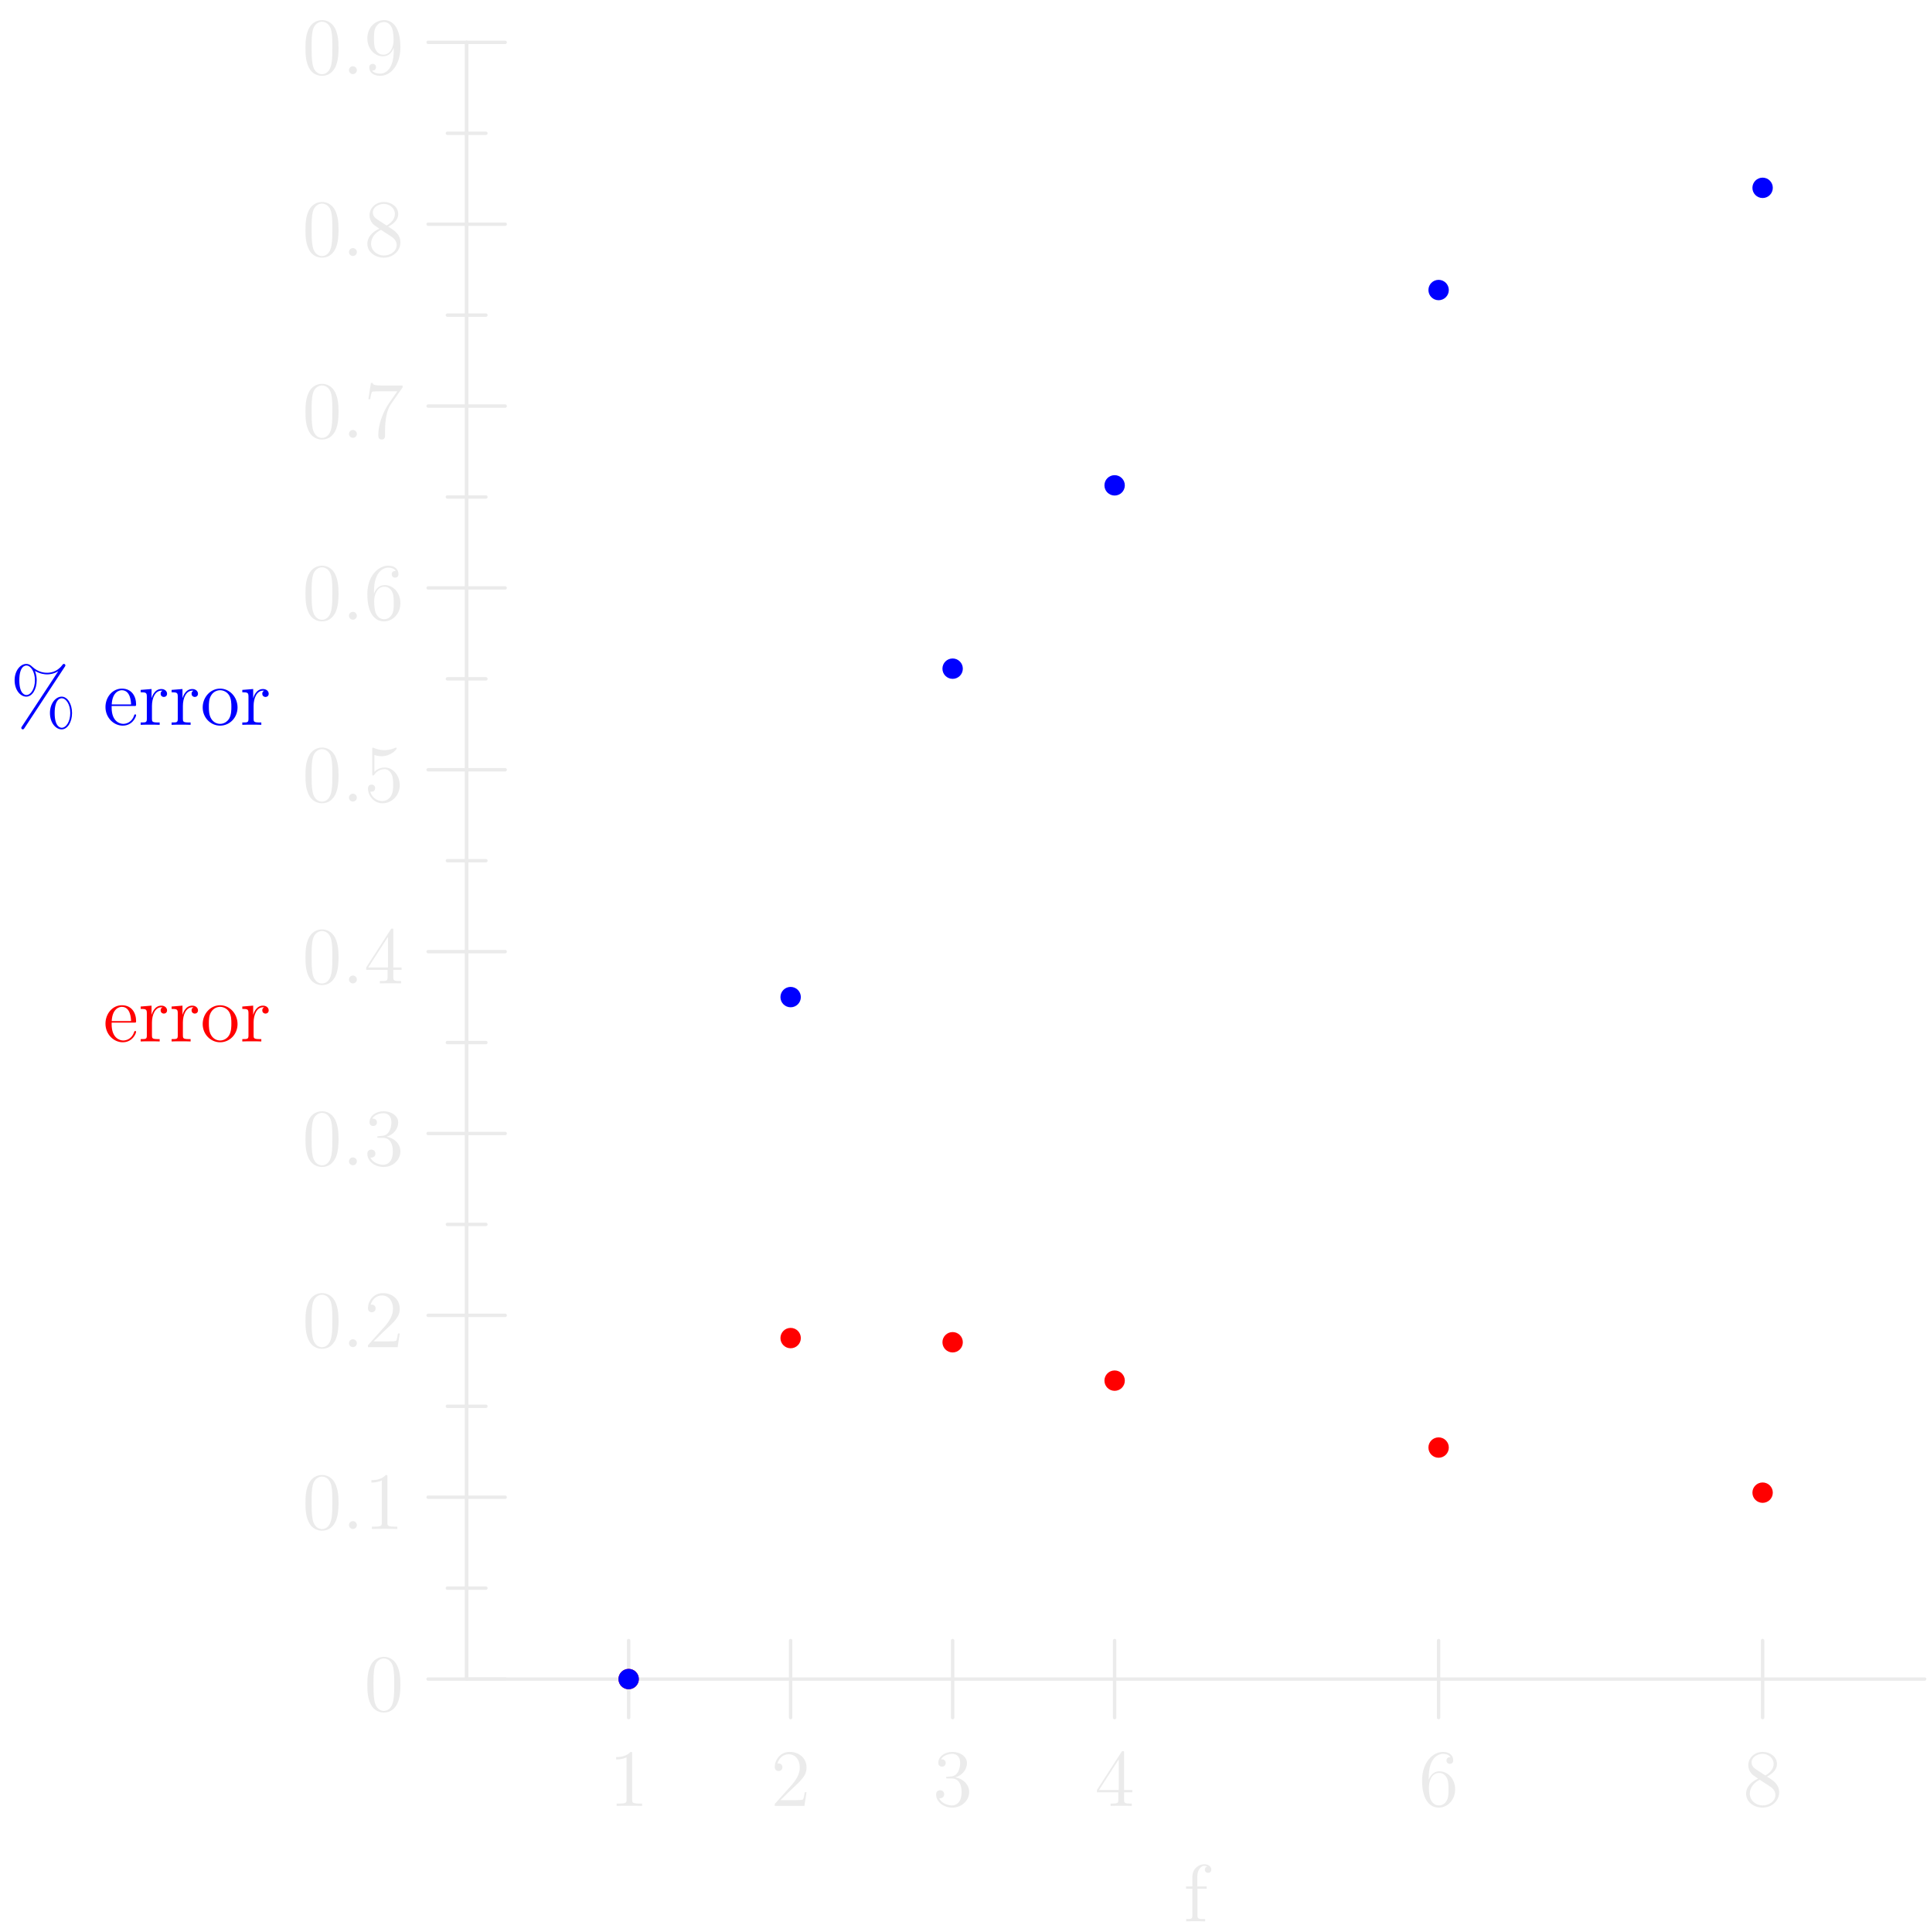
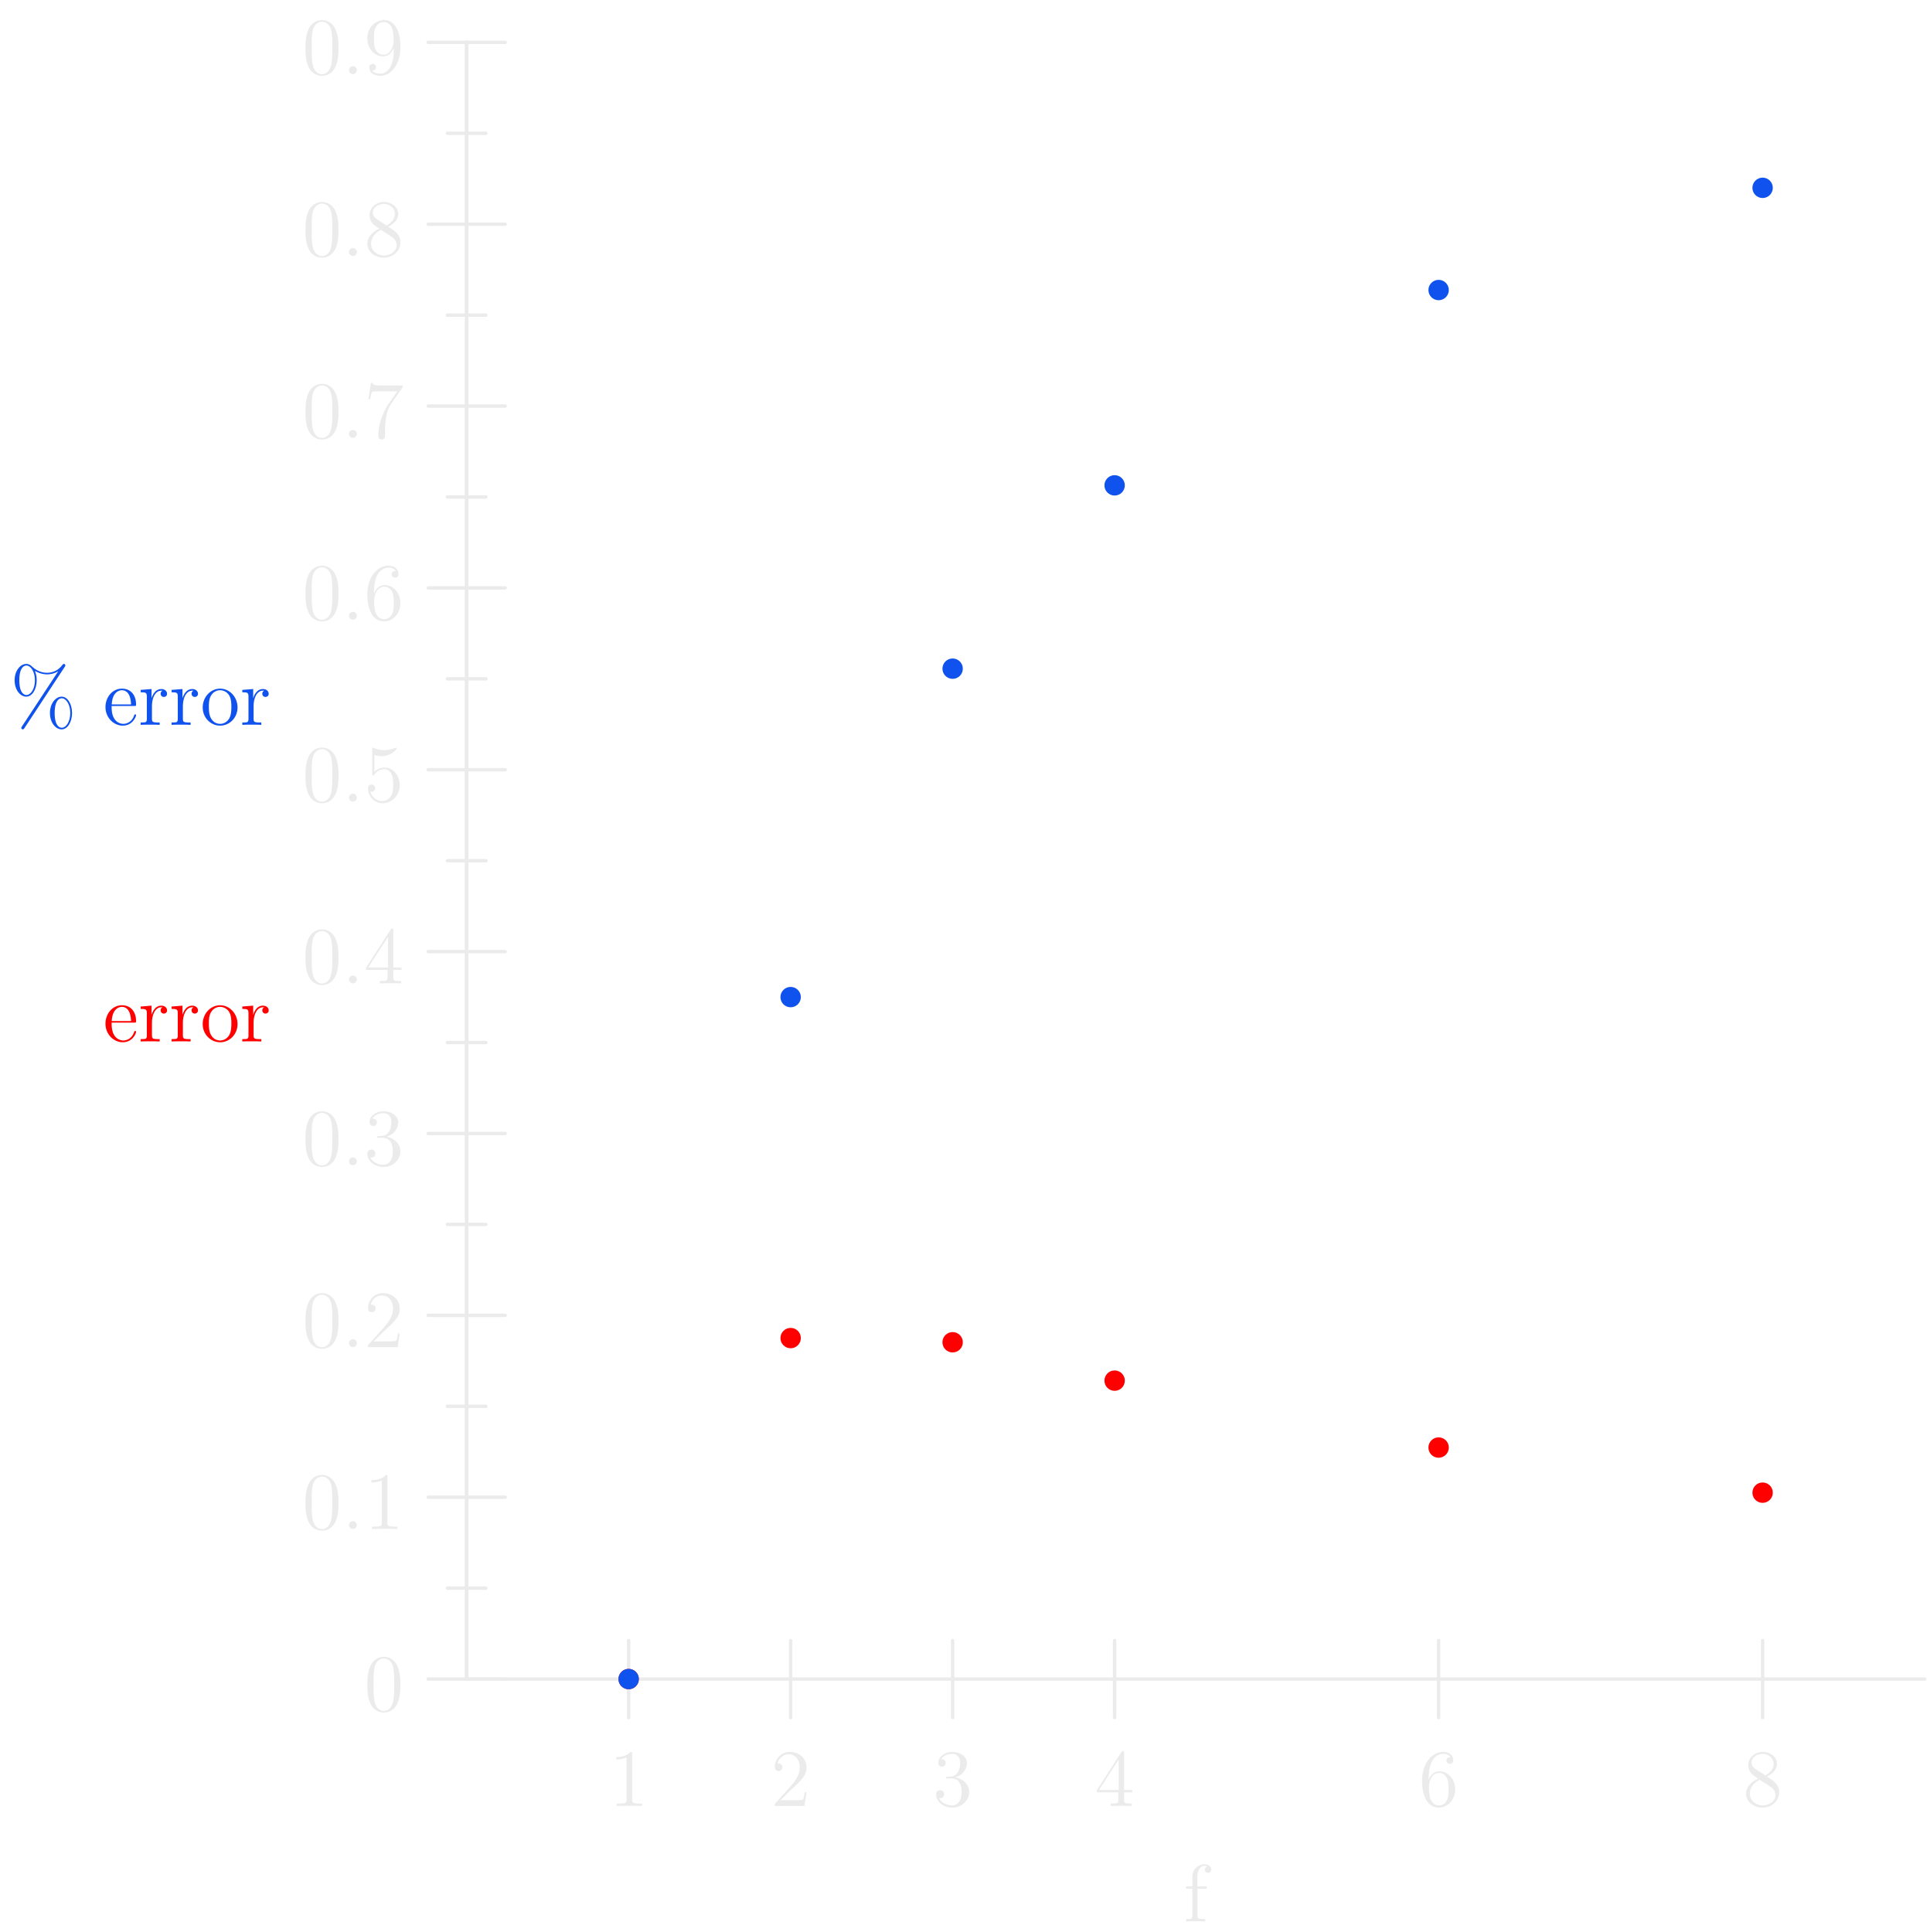
<svg xmlns="http://www.w3.org/2000/svg" xmlns:xlink="http://www.w3.org/1999/xlink" id="svg281" viewBox="125.079 300.993 283.465 284.363" height="284.363pt" width="283.465pt" version="1.1">
  <defs id="defs18">
    <path d="M9.098-1.733C9.098-3.108 8.416-4.148 7.568-4.148C6.695-4.148 5.846-3.156 5.846-1.745C5.846-.287 6.707 .669 7.568 .669S9.098-.406 9.098-1.733ZM7.58 .43C7.412 .43 6.539 .347 6.539-1.733C6.539-3.838 7.4-3.909 7.58-3.909C8.237-3.909 8.835-2.977 8.835-1.745C8.835-.478 8.225 .43 7.58 .43ZM8.022-8.536C8.094-8.644 8.118-8.679 8.118-8.739C8.118-8.895 7.998-8.966 7.902-8.966C7.783-8.966 7.747-8.907 7.651-8.787C6.886-7.759 5.87-7.663 5.416-7.663C5.189-7.663 4.16-7.663 3.192-8.596C2.941-8.847 2.678-8.966 2.367-8.966C1.494-8.966 .646-7.974 .646-6.563C.646-5.105 1.506-4.148 2.367-4.148S3.897-5.224 3.897-6.551C3.897-6.898 3.873-7.34 3.634-7.938C4.411-7.484 5.081-7.424 5.428-7.424C5.75-7.424 6.408-7.484 7.042-7.878L7.054-7.867L1.722 .239C1.65 .347 1.626 .383 1.626 .442C1.626 .574 1.733 .669 1.853 .669C1.961 .669 2.02 .586 2.08 .502L8.022-8.536ZM2.379-4.388C2.212-4.388 1.339-4.471 1.339-6.551C1.339-8.656 2.2-8.727 2.379-8.727C3.037-8.727 3.634-7.795 3.634-6.563C3.634-5.296 3.025-4.388 2.379-4.388Z" id="g1-37" />
    <path d="M5.356-3.826C5.356-4.818 5.296-5.786 4.866-6.695C4.376-7.687 3.515-7.95 2.929-7.95C2.236-7.95 1.387-7.603 .944-6.611C.61-5.858 .49-5.117 .49-3.826C.49-2.666 .574-1.793 1.004-.944C1.47-.036 2.295 .251 2.917 .251C3.957 .251 4.555-.371 4.902-1.064C5.332-1.961 5.356-3.132 5.356-3.826ZM2.917 .012C2.534 .012 1.757-.203 1.53-1.506C1.399-2.224 1.399-3.132 1.399-3.969C1.399-4.949 1.399-5.834 1.59-6.539C1.793-7.34 2.403-7.711 2.917-7.711C3.371-7.711 4.065-7.436 4.292-6.408C4.447-5.727 4.447-4.782 4.447-3.969C4.447-3.168 4.447-2.26 4.316-1.53C4.089-.215 3.335 .012 2.917 .012Z" id="g1-48" />
    <path d="M3.443-7.663C3.443-7.938 3.443-7.95 3.204-7.95C2.917-7.627 2.319-7.185 1.088-7.185V-6.838C1.363-6.838 1.961-6.838 2.618-7.149V-.921C2.618-.49 2.582-.347 1.53-.347H1.16V0C1.482-.024 2.642-.024 3.037-.024S4.579-.024 4.902 0V-.347H4.531C3.479-.347 3.443-.49 3.443-.921V-7.663Z" id="g1-49" />
    <path d="M5.26-2.008H4.997C4.961-1.805 4.866-1.148 4.746-.956C4.663-.849 3.981-.849 3.622-.849H1.411C1.733-1.124 2.463-1.889 2.774-2.176C4.591-3.85 5.26-4.471 5.26-5.655C5.26-7.03 4.172-7.95 2.786-7.95S.586-6.767 .586-5.738C.586-5.129 1.112-5.129 1.148-5.129C1.399-5.129 1.71-5.308 1.71-5.691C1.71-6.025 1.482-6.253 1.148-6.253C1.04-6.253 1.016-6.253 .98-6.241C1.207-7.054 1.853-7.603 2.63-7.603C3.646-7.603 4.268-6.755 4.268-5.655C4.268-4.639 3.682-3.754 3.001-2.989L.586-.287V0H4.949L5.26-2.008Z" id="g1-50" />
    <path d="M2.2-4.292C1.997-4.28 1.949-4.268 1.949-4.16C1.949-4.041 2.008-4.041 2.224-4.041H2.774C3.79-4.041 4.244-3.204 4.244-2.056C4.244-.49 3.431-.072 2.845-.072C2.271-.072 1.291-.347 .944-1.136C1.327-1.076 1.674-1.291 1.674-1.722C1.674-2.068 1.423-2.307 1.088-2.307C.801-2.307 .49-2.14 .49-1.686C.49-.622 1.554 .251 2.881 .251C4.304 .251 5.356-.837 5.356-2.044C5.356-3.144 4.471-4.005 3.324-4.208C4.364-4.507 5.033-5.38 5.033-6.312C5.033-7.257 4.053-7.95 2.893-7.95C1.698-7.95 .813-7.221 .813-6.348C.813-5.87 1.184-5.774 1.363-5.774C1.614-5.774 1.901-5.954 1.901-6.312C1.901-6.695 1.614-6.862 1.351-6.862C1.279-6.862 1.255-6.862 1.219-6.85C1.674-7.663 2.798-7.663 2.857-7.663C3.252-7.663 4.029-7.484 4.029-6.312C4.029-6.085 3.993-5.416 3.646-4.902C3.288-4.376 2.881-4.34 2.558-4.328L2.2-4.292Z" id="g1-51" />
    <path d="M4.316-7.783C4.316-8.01 4.316-8.07 4.148-8.07C4.053-8.07 4.017-8.07 3.921-7.926L.323-2.343V-1.997H3.467V-.909C3.467-.466 3.443-.347 2.57-.347H2.331V0C2.606-.024 3.551-.024 3.885-.024S5.177-.024 5.452 0V-.347H5.212C4.352-.347 4.316-.466 4.316-.909V-1.997H5.523V-2.343H4.316V-7.783ZM3.527-6.85V-2.343H.622L3.527-6.85Z" id="g1-52" />
    <path d="M1.53-6.85C2.044-6.683 2.463-6.671 2.594-6.671C3.945-6.671 4.806-7.663 4.806-7.831C4.806-7.878 4.782-7.938 4.71-7.938C4.686-7.938 4.663-7.938 4.555-7.89C3.885-7.603 3.312-7.568 3.001-7.568C2.212-7.568 1.65-7.807 1.423-7.902C1.339-7.938 1.315-7.938 1.303-7.938C1.207-7.938 1.207-7.867 1.207-7.675V-4.125C1.207-3.909 1.207-3.838 1.351-3.838C1.411-3.838 1.423-3.85 1.542-3.993C1.877-4.483 2.439-4.77 3.037-4.77C3.67-4.77 3.981-4.184 4.077-3.981C4.28-3.515 4.292-2.929 4.292-2.475S4.292-1.339 3.957-.801C3.694-.371 3.228-.072 2.702-.072C1.913-.072 1.136-.61 .921-1.482C.98-1.459 1.052-1.447 1.112-1.447C1.315-1.447 1.638-1.566 1.638-1.973C1.638-2.307 1.411-2.499 1.112-2.499C.897-2.499 .586-2.391 .586-1.925C.586-.909 1.399 .251 2.726 .251C4.077 .251 5.26-.885 5.26-2.403C5.26-3.826 4.304-5.009 3.049-5.009C2.367-5.009 1.841-4.71 1.53-4.376V-6.85Z" id="g1-53" />
    <path d="M1.47-4.16C1.47-7.185 2.941-7.663 3.587-7.663C4.017-7.663 4.447-7.532 4.674-7.173C4.531-7.173 4.077-7.173 4.077-6.683C4.077-6.42 4.256-6.193 4.567-6.193C4.866-6.193 5.069-6.372 5.069-6.719C5.069-7.34 4.615-7.95 3.575-7.95C2.068-7.95 .49-6.408 .49-3.778C.49-.49 1.925 .251 2.941 .251C4.244 .251 5.356-.885 5.356-2.439C5.356-4.029 4.244-5.093 3.049-5.093C1.985-5.093 1.59-4.172 1.47-3.838V-4.16ZM2.941-.072C2.188-.072 1.829-.741 1.722-.992C1.614-1.303 1.494-1.889 1.494-2.726C1.494-3.67 1.925-4.854 3.001-4.854C3.658-4.854 4.005-4.411 4.184-4.005C4.376-3.563 4.376-2.965 4.376-2.451C4.376-1.841 4.376-1.303 4.148-.849C3.85-.275 3.419-.072 2.941-.072Z" id="g1-54" />
    <path d="M5.679-7.424V-7.699H2.798C1.351-7.699 1.327-7.855 1.279-8.082H1.016L.646-5.691H.909C.944-5.906 1.052-6.647 1.207-6.779C1.303-6.85 2.2-6.85 2.367-6.85H4.902L3.634-5.033C3.312-4.567 2.104-2.606 2.104-.359C2.104-.227 2.104 .251 2.594 .251C3.096 .251 3.096-.215 3.096-.371V-.968C3.096-2.75 3.383-4.136 3.945-4.937L5.679-7.424Z" id="g1-55" />
    <path d="M3.563-4.316C4.16-4.639 5.033-5.189 5.033-6.193C5.033-7.233 4.029-7.95 2.929-7.95C1.745-7.95 .813-7.077 .813-5.99C.813-5.583 .933-5.177 1.267-4.77C1.399-4.615 1.411-4.603 2.248-4.017C1.088-3.479 .49-2.678 .49-1.805C.49-.538 1.698 .251 2.917 .251C4.244 .251 5.356-.729 5.356-1.985C5.356-3.204 4.495-3.742 3.563-4.316ZM1.937-5.392C1.781-5.499 1.303-5.81 1.303-6.396C1.303-7.173 2.116-7.663 2.917-7.663C3.778-7.663 4.543-7.042 4.543-6.181C4.543-5.452 4.017-4.866 3.324-4.483L1.937-5.392ZM2.499-3.85L3.945-2.905C4.256-2.702 4.806-2.331 4.806-1.602C4.806-.693 3.885-.072 2.929-.072C1.913-.072 1.04-.813 1.04-1.805C1.04-2.738 1.722-3.491 2.499-3.85Z" id="g1-56" />
    <path d="M4.376-3.479C4.376-.658 3.12-.072 2.403-.072C2.116-.072 1.482-.108 1.184-.526H1.255C1.339-.502 1.769-.574 1.769-1.016C1.769-1.279 1.59-1.506 1.279-1.506S.777-1.303 .777-.992C.777-.251 1.375 .251 2.415 .251C3.909 .251 5.356-1.339 5.356-3.933C5.356-7.149 4.017-7.95 2.965-7.95C1.65-7.95 .49-6.85 .49-5.272S1.602-2.618 2.798-2.618C3.682-2.618 4.136-3.264 4.376-3.873V-3.479ZM2.845-2.857C2.092-2.857 1.769-3.467 1.662-3.694C1.47-4.148 1.47-4.722 1.47-5.26C1.47-5.93 1.47-6.504 1.781-6.994C1.997-7.317 2.319-7.663 2.965-7.663C3.646-7.663 3.993-7.066 4.113-6.791C4.352-6.205 4.352-5.189 4.352-5.009C4.352-4.005 3.897-2.857 2.845-2.857Z" id="g1-57" />
    <path d="M4.579-2.774C4.842-2.774 4.866-2.774 4.866-3.001C4.866-4.208 4.22-5.332 2.774-5.332C1.411-5.332 .359-4.101 .359-2.618C.359-1.04 1.578 .12 2.905 .12C4.328 .12 4.866-1.172 4.866-1.423C4.866-1.494 4.806-1.542 4.734-1.542C4.639-1.542 4.615-1.482 4.591-1.423C4.28-.418 3.479-.143 2.977-.143S1.267-.478 1.267-2.546V-2.774H4.579ZM1.279-3.001C1.375-4.878 2.427-5.093 2.762-5.093C4.041-5.093 4.113-3.407 4.125-3.001H1.279Z" id="g1-101" />
    <path d="M2.056-4.806H3.407V-5.153H2.032V-6.551C2.032-7.627 2.582-8.177 3.072-8.177C3.168-8.177 3.347-8.153 3.491-8.082C3.443-8.07 3.144-7.962 3.144-7.615C3.144-7.34 3.335-7.149 3.61-7.149C3.897-7.149 4.089-7.34 4.089-7.627C4.089-8.07 3.658-8.416 3.084-8.416C2.248-8.416 1.303-7.771 1.303-6.551V-5.153H.371V-4.806H1.303V-.885C1.303-.347 1.172-.347 .395-.347V0C.729-.024 1.387-.024 1.745-.024C2.068-.024 2.917-.024 3.192 0V-.347H2.953C2.08-.347 2.056-.478 2.056-.909V-4.806Z" id="g1-102" />
    <path d="M5.487-2.558C5.487-4.101 4.316-5.332 2.929-5.332C1.494-5.332 .359-4.065 .359-2.558C.359-1.028 1.554 .12 2.917 .12C4.328 .12 5.487-1.052 5.487-2.558ZM2.929-.143C2.487-.143 1.949-.335 1.602-.921C1.279-1.459 1.267-2.164 1.267-2.666C1.267-3.12 1.267-3.85 1.638-4.388C1.973-4.902 2.499-5.093 2.917-5.093C3.383-5.093 3.885-4.878 4.208-4.411C4.579-3.862 4.579-3.108 4.579-2.666C4.579-2.248 4.579-1.506 4.268-.944C3.933-.371 3.383-.143 2.929-.143Z" id="g1-111" />
    <path d="M1.997-2.786C1.997-3.945 2.475-5.033 3.395-5.033C3.491-5.033 3.515-5.033 3.563-5.021C3.467-4.973 3.276-4.902 3.276-4.579C3.276-4.232 3.551-4.101 3.742-4.101C3.981-4.101 4.22-4.256 4.22-4.579C4.22-4.937 3.897-5.272 3.383-5.272C2.367-5.272 2.02-4.172 1.949-3.945H1.937V-5.272L.335-5.141V-4.794C1.148-4.794 1.243-4.71 1.243-4.125V-.885C1.243-.347 1.112-.347 .335-.347V0C.669-.024 1.327-.024 1.686-.024C2.008-.024 2.857-.024 3.132 0V-.347H2.893C2.02-.347 1.997-.478 1.997-.909V-2.786Z" id="g1-114" />
    <path d="M2.2-.574C2.2-.921 1.913-1.16 1.626-1.16C1.279-1.16 1.04-.873 1.04-.586C1.04-.239 1.327 0 1.614 0C1.961 0 2.2-.287 2.2-.574Z" id="g0-58" />
  </defs>
  <g id="page1">
    <g id="g22" transform="matrix(0.996264 0 0 0.996264 125.079 300.993)">
      <path id="path20" stroke-width="0.502" stroke-miterlimit="10.037" stroke-linejoin="round" stroke-linecap="round" stroke="#ebebeb" fill="none" d="M 68.927 248.061L 68.927 6.256" />
    </g>
    <g id="g26" transform="matrix(0.996264 0 0 0.996264 125.079 300.993)">
      <path id="path24" stroke-width="0.502" stroke-miterlimit="10.037" stroke-linejoin="round" stroke-linecap="round" stroke="#ebebeb" fill="none" d="M 63.237 248.061L 74.618 248.061" />
    </g>
    <g id="g30" transform="matrix(0.996264 0 0 0.996264 125.079 300.993)">
      <path id="path28" stroke-width="0.502" stroke-miterlimit="10.037" stroke-linejoin="round" stroke-linecap="round" stroke="#ebebeb" fill="none" d="M 63.237 221.194L 74.618 221.194" />
    </g>
    <g id="g34" transform="matrix(0.996264 0 0 0.996264 125.079 300.993)">
      <path id="path32" stroke-width="0.502" stroke-miterlimit="10.037" stroke-linejoin="round" stroke-linecap="round" stroke="#ebebeb" fill="none" d="M 63.237 194.327L 74.618 194.327" />
    </g>
    <g id="g38" transform="matrix(0.996264 0 0 0.996264 125.079 300.993)">
      <path id="path36" stroke-width="0.502" stroke-miterlimit="10.037" stroke-linejoin="round" stroke-linecap="round" stroke="#ebebeb" fill="none" d="M 63.237 167.46L 74.618 167.46" />
    </g>
    <g id="g42" transform="matrix(0.996264 0 0 0.996264 125.079 300.993)">
      <path id="path40" stroke-width="0.502" stroke-miterlimit="10.037" stroke-linejoin="round" stroke-linecap="round" stroke="#ebebeb" fill="none" d="M 63.237 140.592L 74.618 140.592" />
    </g>
    <g id="g46" transform="matrix(0.996264 0 0 0.996264 125.079 300.993)">
      <path id="path44" stroke-width="0.502" stroke-miterlimit="10.037" stroke-linejoin="round" stroke-linecap="round" stroke="#ebebeb" fill="none" d="M 63.237 113.725L 74.618 113.725" />
    </g>
    <g id="g50" transform="matrix(0.996264 0 0 0.996264 125.079 300.993)">
      <path id="path48" stroke-width="0.502" stroke-miterlimit="10.037" stroke-linejoin="round" stroke-linecap="round" stroke="#ebebeb" fill="none" d="M 63.237 86.858L 74.618 86.858" />
    </g>
    <g id="g54" transform="matrix(0.996264 0 0 0.996264 125.079 300.993)">
      <path id="path52" stroke-width="0.502" stroke-miterlimit="10.037" stroke-linejoin="round" stroke-linecap="round" stroke="#ebebeb" fill="none" d="M 63.237 59.991L 74.618 59.991" />
    </g>
    <g id="g58" transform="matrix(0.996264 0 0 0.996264 125.079 300.993)">
      <path id="path56" stroke-width="0.502" stroke-miterlimit="10.037" stroke-linejoin="round" stroke-linecap="round" stroke="#ebebeb" fill="none" d="M 63.237 33.123L 74.618 33.123" />
    </g>
    <g id="g62" transform="matrix(0.996264 0 0 0.996264 125.079 300.993)">
      <path id="path60" stroke-width="0.502" stroke-miterlimit="10.037" stroke-linejoin="round" stroke-linecap="round" stroke="#ebebeb" fill="none" d="M 63.237 6.256L 74.618 6.256" />
    </g>
    <g id="g66" transform="matrix(0.996264 0 0 0.996264 125.079 300.993)">
      <path id="path64" stroke-width="0.502" stroke-miterlimit="10.037" stroke-linejoin="round" stroke-linecap="round" stroke="#ebebeb" fill="none" d="M 66.082 234.628L 71.772 234.628" />
    </g>
    <g id="g70" transform="matrix(0.996264 0 0 0.996264 125.079 300.993)">
      <path id="path68" stroke-width="0.502" stroke-miterlimit="10.037" stroke-linejoin="round" stroke-linecap="round" stroke="#ebebeb" fill="none" d="M 66.082 207.761L 71.772 207.761" />
    </g>
    <g id="g74" transform="matrix(0.996264 0 0 0.996264 125.079 300.993)">
      <path id="path72" stroke-width="0.502" stroke-miterlimit="10.037" stroke-linejoin="round" stroke-linecap="round" stroke="#ebebeb" fill="none" d="M 66.082 180.893L 71.772 180.893" />
    </g>
    <g id="g78" transform="matrix(0.996264 0 0 0.996264 125.079 300.993)">
      <path id="path76" stroke-width="0.502" stroke-miterlimit="10.037" stroke-linejoin="round" stroke-linecap="round" stroke="#ebebeb" fill="none" d="M 66.082 154.026L 71.772 154.026" />
    </g>
    <g id="g82" transform="matrix(0.996264 0 0 0.996264 125.079 300.993)">
      <path id="path80" stroke-width="0.502" stroke-miterlimit="10.037" stroke-linejoin="round" stroke-linecap="round" stroke="#ebebeb" fill="none" d="M 66.082 127.159L 71.772 127.159" />
    </g>
    <g id="g86" transform="matrix(0.996264 0 0 0.996264 125.079 300.993)">
      <path id="path84" stroke-width="0.502" stroke-miterlimit="10.037" stroke-linejoin="round" stroke-linecap="round" stroke="#ebebeb" fill="none" d="M 66.082 100.292L 71.772 100.292" />
    </g>
    <g id="g90" transform="matrix(0.996264 0 0 0.996264 125.079 300.993)">
      <path id="path88" stroke-width="0.502" stroke-miterlimit="10.037" stroke-linejoin="round" stroke-linecap="round" stroke="#ebebeb" fill="none" d="M 66.082 73.424L 71.772 73.424" />
    </g>
    <g id="g94" transform="matrix(0.996264 0 0 0.996264 125.079 300.993)">
      <path id="path92" stroke-width="0.502" stroke-miterlimit="10.037" stroke-linejoin="round" stroke-linecap="round" stroke="#ebebeb" fill="none" d="M 66.082 46.557L 71.772 46.557" />
    </g>
    <g id="g98" transform="matrix(0.996264 0 0 0.996264 125.079 300.993)">
      <path id="path96" stroke-width="0.502" stroke-miterlimit="10.037" stroke-linejoin="round" stroke-linecap="round" stroke="#ebebeb" fill="none" d="M 66.082 19.69L 71.772 19.69" />
    </g>
    <g id="g156" fill="#ebebeb">
      <use id="use100" xlink:href="#g1-48" y="552.805" x="178.644" />
      <use id="use102" xlink:href="#g1-48" y="526.038" x="169.539" />
      <use id="use104" xlink:href="#g0-58" y="526.038" x="175.392" />
      <use id="use106" xlink:href="#g1-49" y="526.038" x="178.644" />
      <use id="use108" xlink:href="#g1-48" y="499.271" x="169.539" />
      <use id="use110" xlink:href="#g0-58" y="499.271" x="175.392" />
      <use id="use112" xlink:href="#g1-50" y="499.271" x="178.644" />
      <use id="use114" xlink:href="#g1-48" y="472.504" x="169.539" />
      <use id="use116" xlink:href="#g0-58" y="472.504" x="175.392" />
      <use id="use118" xlink:href="#g1-51" y="472.504" x="178.644" />
      <use id="use120" xlink:href="#g1-48" y="445.737" x="169.539" />
      <use id="use122" xlink:href="#g0-58" y="445.737" x="175.392" />
      <use id="use124" xlink:href="#g1-52" y="445.737" x="178.644" />
      <use id="use126" xlink:href="#g1-48" y="418.971" x="169.539" />
      <use id="use128" xlink:href="#g0-58" y="418.971" x="175.392" />
      <use id="use130" xlink:href="#g1-53" y="418.971" x="178.644" />
      <use id="use132" xlink:href="#g1-48" y="392.204" x="169.539" />
      <use id="use134" xlink:href="#g0-58" y="392.204" x="175.392" />
      <use id="use136" xlink:href="#g1-54" y="392.204" x="178.644" />
      <use id="use138" xlink:href="#g1-48" y="365.437" x="169.539" />
      <use id="use140" xlink:href="#g0-58" y="365.437" x="175.392" />
      <use id="use142" xlink:href="#g1-55" y="365.437" x="178.644" />
      <use id="use144" xlink:href="#g1-48" y="338.67" x="169.539" />
      <use id="use146" xlink:href="#g0-58" y="338.67" x="175.392" />
      <use id="use148" xlink:href="#g1-56" y="338.67" x="178.644" />
      <use id="use150" xlink:href="#g1-48" y="311.903" x="169.539" />
      <use id="use152" xlink:href="#g0-58" y="311.903" x="175.392" />
      <use id="use154" xlink:href="#g1-57" y="311.903" x="178.644" />
    </g>
    <g id="g160" transform="matrix(0.996264 0 0 0.996264 125.079 300.993)">
      <path id="path158" stroke-width="0.502" stroke-miterlimit="10.037" stroke-linejoin="round" stroke-linecap="round" stroke="#ebebeb" fill="none" d="M 68.927 248.061L 284.277 248.061" />
    </g>
    <g id="g164" transform="matrix(0.996264 0 0 0.996264 125.079 300.993)">
      <path id="path162" stroke-width="0.502" stroke-miterlimit="10.037" stroke-linejoin="round" stroke-linecap="round" stroke="#ebebeb" fill="none" d="M 92.855 242.371L 92.855 253.752" />
    </g>
    <g id="g168" transform="matrix(0.996264 0 0 0.996264 125.079 300.993)">
      <path id="path166" stroke-width="0.502" stroke-miterlimit="10.037" stroke-linejoin="round" stroke-linecap="round" stroke="#ebebeb" fill="none" d="M 116.783 242.371L 116.783 253.752" />
    </g>
    <g id="g172" transform="matrix(0.996264 0 0 0.996264 125.079 300.993)">
      <path id="path170" stroke-width="0.502" stroke-miterlimit="10.037" stroke-linejoin="round" stroke-linecap="round" stroke="#ebebeb" fill="none" d="M 140.71 242.371L 140.71 253.752" />
    </g>
    <g id="g176" transform="matrix(0.996264 0 0 0.996264 125.079 300.993)">
      <path id="path174" stroke-width="0.502" stroke-miterlimit="10.037" stroke-linejoin="round" stroke-linecap="round" stroke="#ebebeb" fill="none" d="M 164.638 242.371L 164.638 253.752" />
    </g>
    <g id="g180" transform="matrix(0.996264 0 0 0.996264 125.079 300.993)">
      <path id="path178" stroke-width="0.502" stroke-miterlimit="10.037" stroke-linejoin="round" stroke-linecap="round" stroke="#ebebeb" fill="none" d="M 212.493 242.371L 212.493 253.752" />
    </g>
    <g id="g184" transform="matrix(0.996264 0 0 0.996264 125.079 300.993)">
      <path id="path182" stroke-width="0.502" stroke-miterlimit="10.037" stroke-linejoin="round" stroke-linecap="round" stroke="#ebebeb" fill="none" d="M 260.349 242.371L 260.349 253.752" />
    </g>
    <g id="g200" fill="#ebebeb">
      <use id="use186" xlink:href="#g1-49" y="566.798" x="214.664" />
      <use id="use188" xlink:href="#g1-50" y="566.798" x="238.503" />
      <use id="use190" xlink:href="#g1-51" y="566.798" x="262.341" />
      <use id="use192" xlink:href="#g1-52" y="566.798" x="286.179" />
      <use id="use194" xlink:href="#g1-54" y="566.798" x="333.856" />
      <use id="use196" xlink:href="#g1-56" y="566.798" x="381.533" />
      <use id="use198" xlink:href="#g1-102" y="583.796" x="299.237" />
    </g>
    <g id="g204" transform="matrix(0.996264 0 0 0.996264 125.079 300.993)">
      <path id="path202" stroke-width="0.502" stroke-miterlimit="10.037" stroke-linejoin="round" stroke-linecap="round" stroke="#ebebeb" fill="none" d="M 68.927 248.061L 68.927 6.256" />
    </g>
    <g id="g216" fill="#f00">
      <use id="use206" xlink:href="#g1-101" y="454.281" x="140.24" />
      <use id="use208" xlink:href="#g1-114" y="454.281" x="145.443" />
      <use id="use210" xlink:href="#g1-114" y="454.281" x="149.995" />
      <use id="use212" xlink:href="#g1-111" y="454.281" x="154.547" />
      <use id="use214" xlink:href="#g1-114" y="454.281" x="160.4" />
    </g>
-     <g id="g230" fill="#00f">
+     <g id="g230" fill="#1052ed">
      <use id="use218" xlink:href="#g1-37" y="407.678" x="126.583" />
      <use id="use220" xlink:href="#g1-101" y="407.678" x="140.24" />
      <use id="use222" xlink:href="#g1-114" y="407.678" x="145.443" />
      <use id="use224" xlink:href="#g1-114" y="407.678" x="149.995" />
      <use id="use226" xlink:href="#g1-111" y="407.678" x="154.547" />
      <use id="use228" xlink:href="#g1-114" y="407.678" x="160.4" />
    </g>
    <g id="g234" transform="matrix(0.996264 0 0 0.996264 125.079 300.993)">
      <circle id="circle232" r="1.506" fill="#ff0000" cy="248.061" cx="92.855" />
    </g>
    <g id="g238" transform="matrix(0.996264 0 0 0.996264 125.079 300.993)">
      <circle id="circle236" r="1.506" fill="#ff0000" cy="197.685" cx="116.783" />
    </g>
    <g id="g242" transform="matrix(0.996264 0 0 0.996264 125.079 300.993)">
      <circle id="circle240" r="1.506" fill="#ff0000" cy="198.303" cx="140.71" />
    </g>
    <g id="g246" transform="matrix(0.996264 0 0 0.996264 125.079 300.993)">
      <circle id="circle244" r="1.506" fill="#ff0000" cy="203.972" cx="164.638" />
    </g>
    <g id="g250" transform="matrix(0.996264 0 0 0.996264 125.079 300.993)">
      <circle id="circle248" r="1.506" fill="#ff0000" cy="213.859" cx="212.493" />
    </g>
    <g id="g254" transform="matrix(0.996264 0 0 0.996264 125.079 300.993)">
      <circle id="circle252" r="1.506" fill="#ff0000" cy="220.522" cx="260.349" />
    </g>
    <g id="g258" transform="matrix(0.996264 0 0 0.996264 125.079 300.993)">
-       <circle id="circle256" r="1.506" fill="#0000ff" cy="248.061" cx="92.855" />
+       <circle id="circle256" r="1.506" fill="#1052ed" cy="248.061" cx="92.855" />
    </g>
    <g id="g262" transform="matrix(0.996264 0 0 0.996264 125.079 300.993)">
-       <circle id="circle260" r="1.506" fill="#0000ff" cy="147.309" cx="116.783" />
+       <circle id="circle260" r="1.506" fill="#1052ed" cy="147.309" cx="116.783" />
    </g>
    <g id="g266" transform="matrix(0.996264 0 0 0.996264 125.079 300.993)">
-       <circle id="circle264" r="1.506" fill="#0000ff" cy="98.787" cx="140.71" />
+       <circle id="circle264" r="1.506" fill="#1052ed" cy="98.787" cx="140.71" />
    </g>
    <g id="g270" transform="matrix(0.996264 0 0 0.996264 125.079 300.993)">
-       <circle id="circle268" r="1.506" fill="#0000ff" cy="71.705" cx="164.638" />
+       <circle id="circle268" r="1.506" fill="#1052ed" cy="71.705" cx="164.638" />
    </g>
    <g id="g274" transform="matrix(0.996264 0 0 0.996264 125.079 300.993)">
-       <circle id="circle272" r="1.506" fill="#0000ff" cy="42.849" cx="212.493" />
+       <circle id="circle272" r="1.506" fill="#1052ed" cy="42.849" cx="212.493" />
    </g>
    <g id="g278" transform="matrix(0.996264 0 0 0.996264 125.079 300.993)">
-       <circle id="circle276" r="1.506" fill="#0000ff" cy="27.75" cx="260.349" />
+       <circle id="circle276" r="1.506" fill="#1052ed" cy="27.75" cx="260.349" />
    </g>
  </g>
</svg>
